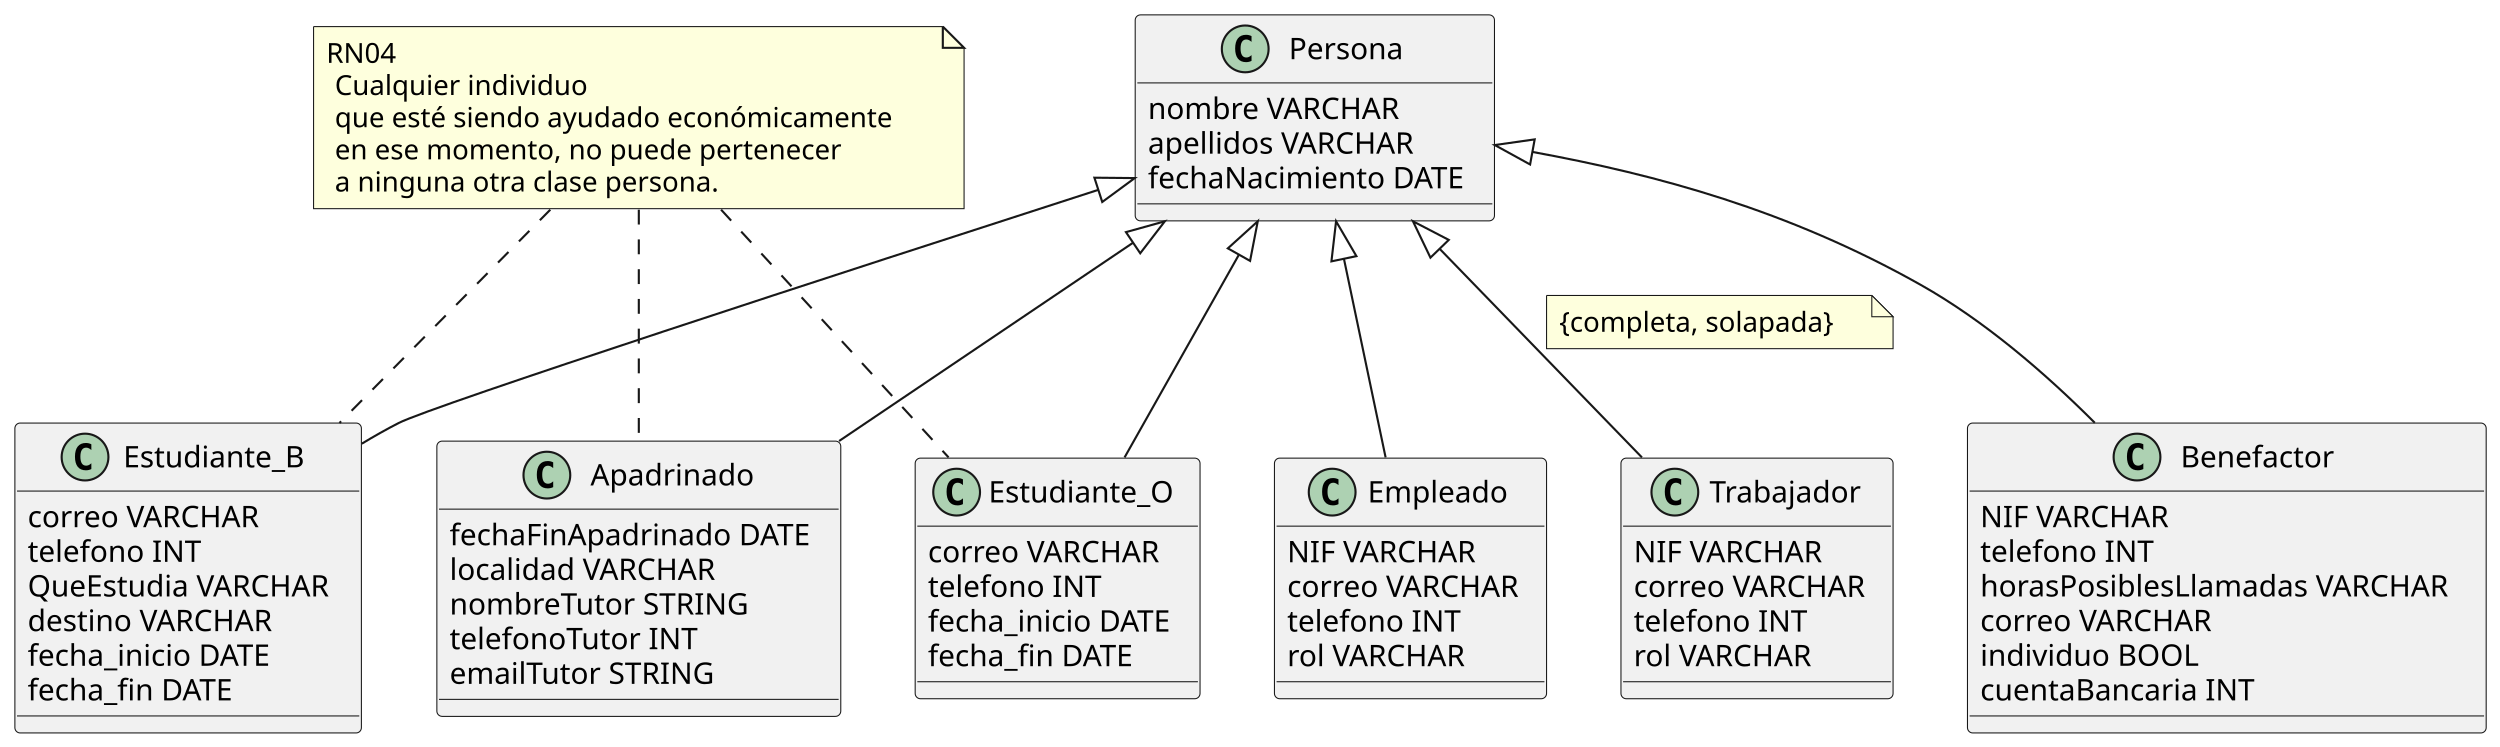
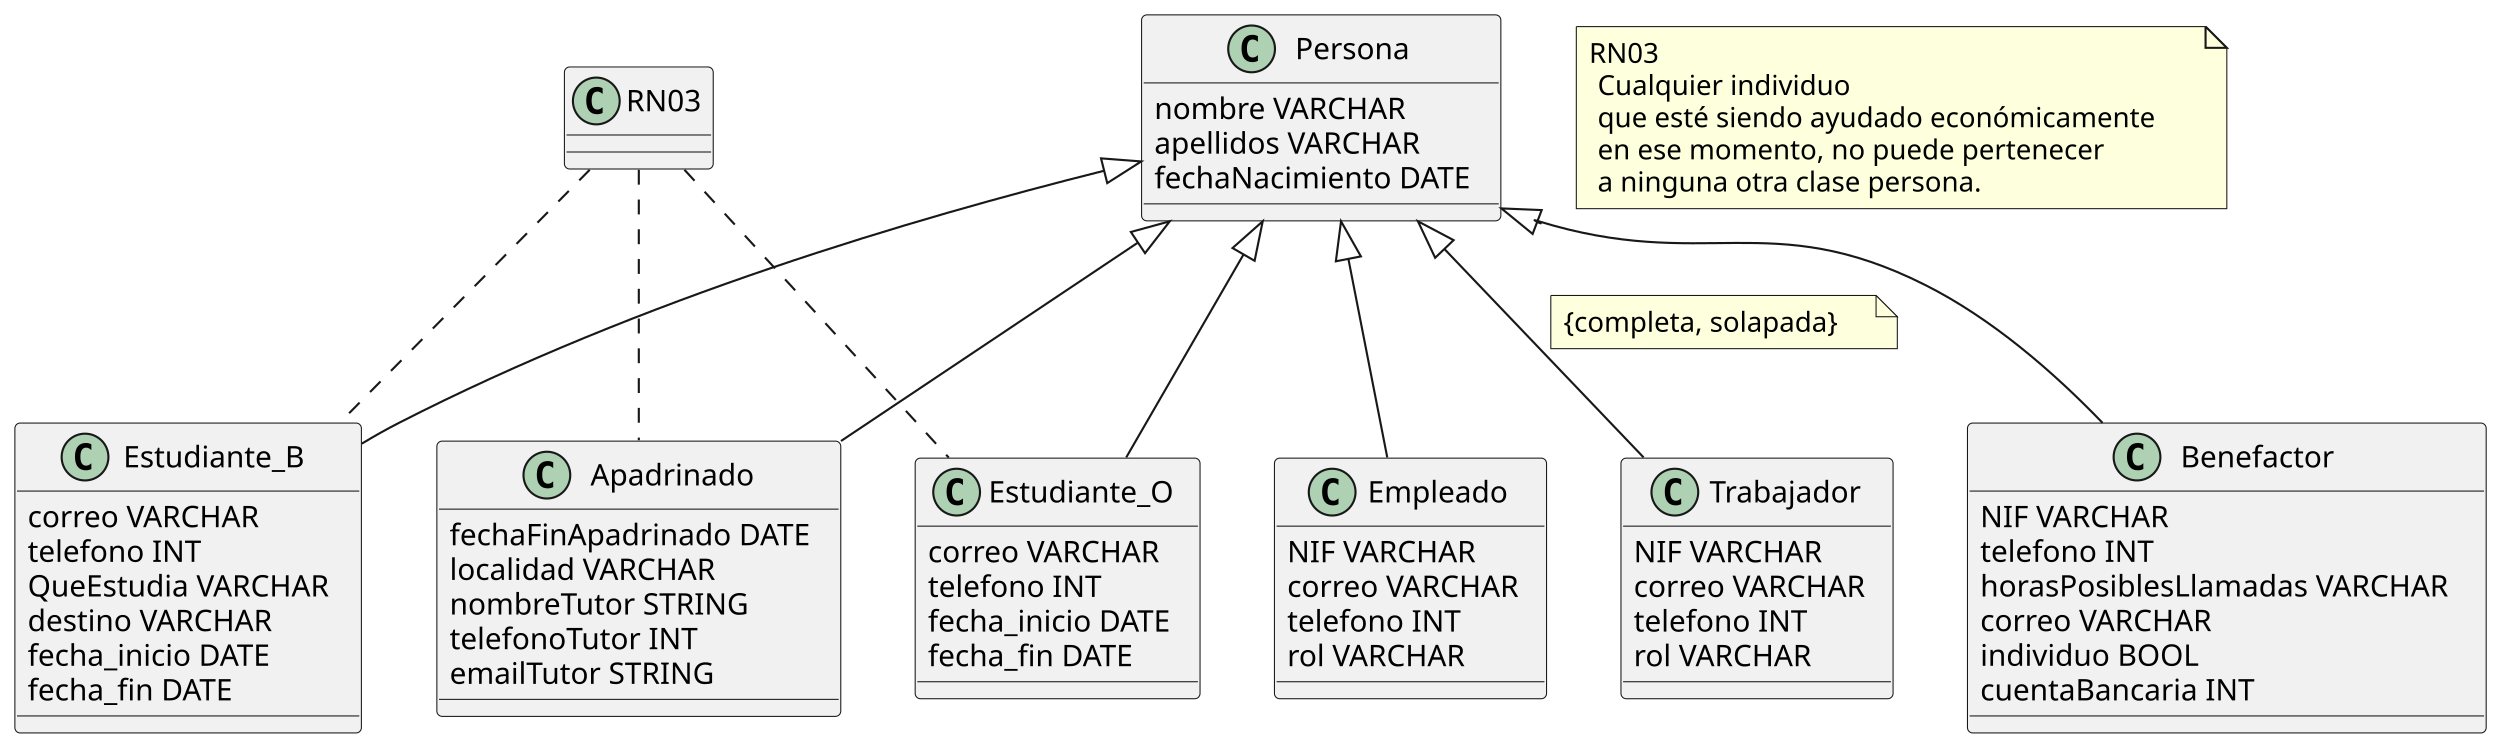
<svg xmlns="http://www.w3.org/2000/svg" contentStyleType="text/css" height="351px" preserveAspectRatio="none" style="width:1176px;height:351px;background:#FFFFFF;" version="1.1" viewBox="0 0 1176 351" width="1176px" zoomAndPan="magnify">
  <defs />
  <g>
    <g id="elem_Persona">
-       <rect codeLine="3" fill="#F1F1F1" height="96.891" id="Persona" rx="2.5" ry="2.5" style="stroke:#181818;stroke-width:0.5;" width="169" x="534" y="7" />
-       <ellipse cx="585.75" cy="23" fill="#ADD1B2" rx="11" ry="11" style="stroke:#181818;stroke-width:1.0;" />
-       <path d="M588.719,28.641 Q588.141,28.938 587.5,29.078 Q586.859,29.234 586.156,29.234 Q583.656,29.234 582.328,27.594 Q581.016,25.938 581.016,22.812 Q581.016,19.688 582.328,18.031 Q583.656,16.375 586.156,16.375 Q586.859,16.375 587.5,16.531 Q588.156,16.688 588.719,16.984 L588.719,19.703 Q588.094,19.125 587.5,18.859 Q586.906,18.578 586.281,18.578 Q584.938,18.578 584.25,19.656 Q583.562,20.719 583.562,22.812 Q583.562,24.906 584.25,25.984 Q584.938,27.047 586.281,27.047 Q586.906,27.047 587.5,26.781 Q588.094,26.5 588.719,25.922 L588.719,28.641 Z " fill="#000000" />
-       <text fill="#000000" font-family="sans-serif" font-size="14" lengthAdjust="spacing" textLength="57" x="606.25" y="27.847">Persona</text>
-       <line style="stroke:#181818;stroke-width:0.5;" x1="535" x2="702" y1="39" y2="39" />
-       <text fill="#000000" font-family="sans-serif" font-size="14" lengthAdjust="spacing" textLength="125" x="540" y="55.995">nombre VARCHAR</text>
-       <text fill="#000000" font-family="sans-serif" font-size="14" lengthAdjust="spacing" textLength="132" x="540" y="72.292">apellidos VARCHAR</text>
-       <text fill="#000000" font-family="sans-serif" font-size="14" lengthAdjust="spacing" textLength="157" x="540" y="88.589">fechaNacimiento DATE</text>
-       <line style="stroke:#181818;stroke-width:0.5;" x1="535" x2="702" y1="95.891" y2="95.891" />
+       <rect codeLine="3" fill="#F1F1F1" height="96.891" id="Persona" rx="2.5" ry="2.5" style="stroke:#181818;stroke-width:0.5;" width="169" x="537" y="7" />
+       <ellipse cx="588.75" cy="23" fill="#ADD1B2" rx="11" ry="11" style="stroke:#181818;stroke-width:1.0;" />
+       <path d="M591.719,28.641 Q591.141,28.938 590.5,29.078 Q589.859,29.234 589.156,29.234 Q586.656,29.234 585.328,27.594 Q584.016,25.938 584.016,22.812 Q584.016,19.688 585.328,18.031 Q586.656,16.375 589.156,16.375 Q589.859,16.375 590.5,16.531 Q591.156,16.688 591.719,16.984 L591.719,19.703 Q591.094,19.125 590.5,18.859 Q589.906,18.578 589.281,18.578 Q587.938,18.578 587.25,19.656 Q586.562,20.719 586.562,22.812 Q586.562,24.906 587.25,25.984 Q587.938,27.047 589.281,27.047 Q589.906,27.047 590.5,26.781 Q591.094,26.5 591.719,25.922 L591.719,28.641 Z " fill="#000000" />
+       <text fill="#000000" font-family="sans-serif" font-size="14" lengthAdjust="spacing" textLength="57" x="609.25" y="27.847">Persona</text>
+       <line style="stroke:#181818;stroke-width:0.5;" x1="538" x2="705" y1="39" y2="39" />
+       <text fill="#000000" font-family="sans-serif" font-size="14" lengthAdjust="spacing" textLength="125" x="543" y="55.995">nombre VARCHAR</text>
+       <text fill="#000000" font-family="sans-serif" font-size="14" lengthAdjust="spacing" textLength="132" x="543" y="72.292">apellidos VARCHAR</text>
+       <text fill="#000000" font-family="sans-serif" font-size="14" lengthAdjust="spacing" textLength="157" x="543" y="88.589">fechaNacimiento DATE</text>
+       <line style="stroke:#181818;stroke-width:0.5;" x1="538" x2="705" y1="95.891" y2="95.891" />
    </g>
    <g id="elem_Apadrinado">
      <rect codeLine="60" fill="#F1F1F1" height="129.484" id="Apadrinado" rx="2.5" ry="2.5" style="stroke:#181818;stroke-width:0.5;" width="190" x="205.5" y="207.5" />
      <ellipse cx="257.25" cy="223.5" fill="#ADD1B2" rx="11" ry="11" style="stroke:#181818;stroke-width:1.0;" />
      <path d="M260.219,229.141 Q259.641,229.438 259,229.578 Q258.359,229.734 257.656,229.734 Q255.156,229.734 253.828,228.094 Q252.516,226.438 252.516,223.312 Q252.516,220.188 253.828,218.531 Q255.156,216.875 257.656,216.875 Q258.359,216.875 259,217.031 Q259.656,217.188 260.219,217.484 L260.219,220.203 Q259.594,219.625 259,219.359 Q258.406,219.078 257.781,219.078 Q256.438,219.078 255.75,220.156 Q255.062,221.219 255.062,223.312 Q255.062,225.406 255.75,226.484 Q256.438,227.547 257.781,227.547 Q258.406,227.547 259,227.281 Q259.594,227 260.219,226.422 L260.219,229.141 Z " fill="#000000" />
      <text fill="#000000" font-family="sans-serif" font-size="14" lengthAdjust="spacing" textLength="78" x="277.75" y="228.347">Apadrinado</text>
      <line style="stroke:#181818;stroke-width:0.5;" x1="206.5" x2="394.5" y1="239.5" y2="239.5" />
      <text fill="#000000" font-family="sans-serif" font-size="14" lengthAdjust="spacing" textLength="178" x="211.5" y="256.495">fechaFinApadrinado DATE</text>
      <text fill="#000000" font-family="sans-serif" font-size="14" lengthAdjust="spacing" textLength="131" x="211.5" y="272.792">localidad VARCHAR</text>
      <text fill="#000000" font-family="sans-serif" font-size="14" lengthAdjust="spacing" textLength="147" x="211.5" y="289.089">nombreTutor STRING</text>
      <text fill="#000000" font-family="sans-serif" font-size="14" lengthAdjust="spacing" textLength="120" x="211.5" y="305.386">telefonoTutor INT</text>
      <text fill="#000000" font-family="sans-serif" font-size="14" lengthAdjust="spacing" textLength="129" x="211.5" y="321.683">emailTutor STRING</text>
      <line style="stroke:#181818;stroke-width:0.5;" x1="206.5" x2="394.5" y1="328.984" y2="328.984" />
    </g>
    <g id="elem_Estudiante_O">
      <rect codeLine="53" fill="#F1F1F1" height="113.188" id="Estudiante_O" rx="2.5" ry="2.5" style="stroke:#181818;stroke-width:0.5;" width="134" x="430.5" y="215.5" />
      <ellipse cx="450" cy="231.5" fill="#ADD1B2" rx="11" ry="11" style="stroke:#181818;stroke-width:1.0;" />
      <path d="M452.969,237.141 Q452.391,237.438 451.75,237.578 Q451.109,237.734 450.406,237.734 Q447.906,237.734 446.578,236.094 Q445.266,234.438 445.266,231.312 Q445.266,228.188 446.578,226.531 Q447.906,224.875 450.406,224.875 Q451.109,224.875 451.75,225.031 Q452.406,225.188 452.969,225.484 L452.969,228.203 Q452.344,227.625 451.75,227.359 Q451.156,227.078 450.531,227.078 Q449.188,227.078 448.5,228.156 Q447.812,229.219 447.812,231.312 Q447.812,233.406 448.5,234.484 Q449.188,235.547 450.531,235.547 Q451.156,235.547 451.75,235.281 Q452.344,235 452.969,234.422 L452.969,237.141 Z " fill="#000000" />
      <text fill="#000000" font-family="sans-serif" font-size="14" lengthAdjust="spacing" textLength="92" x="465" y="236.347">Estudiante_O</text>
      <line style="stroke:#181818;stroke-width:0.5;" x1="431.5" x2="563.5" y1="247.5" y2="247.5" />
      <text fill="#000000" font-family="sans-serif" font-size="14" lengthAdjust="spacing" textLength="116" x="436.5" y="264.495">correo VARCHAR</text>
      <text fill="#000000" font-family="sans-serif" font-size="14" lengthAdjust="spacing" textLength="83" x="436.5" y="280.792">telefono INT</text>
      <text fill="#000000" font-family="sans-serif" font-size="14" lengthAdjust="spacing" textLength="122" x="436.5" y="297.089">fecha_inicio DATE</text>
      <text fill="#000000" font-family="sans-serif" font-size="14" lengthAdjust="spacing" textLength="103" x="436.5" y="313.386">fecha_fin DATE</text>
      <line style="stroke:#181818;stroke-width:0.5;" x1="431.5" x2="563.5" y1="320.688" y2="320.688" />
    </g>
    <g id="elem_Estudiante_B">
      <rect codeLine="44" fill="#F1F1F1" height="145.781" id="Estudiante_B" rx="2.5" ry="2.5" style="stroke:#181818;stroke-width:0.5;" width="163" x="7" y="199" />
      <ellipse cx="40" cy="215" fill="#ADD1B2" rx="11" ry="11" style="stroke:#181818;stroke-width:1.0;" />
      <path d="M42.969,220.641 Q42.391,220.938 41.75,221.078 Q41.109,221.234 40.406,221.234 Q37.906,221.234 36.578,219.594 Q35.266,217.938 35.266,214.812 Q35.266,211.688 36.578,210.031 Q37.906,208.375 40.406,208.375 Q41.109,208.375 41.75,208.531 Q42.406,208.688 42.969,208.984 L42.969,211.703 Q42.344,211.125 41.75,210.859 Q41.156,210.578 40.531,210.578 Q39.188,210.578 38.5,211.656 Q37.812,212.719 37.812,214.812 Q37.812,216.906 38.5,217.984 Q39.188,219.047 40.531,219.047 Q41.156,219.047 41.75,218.781 Q42.344,218.5 42.969,217.922 L42.969,220.641 Z " fill="#000000" />
      <text fill="#000000" font-family="sans-serif" font-size="14" lengthAdjust="spacing" textLength="91" x="58" y="219.847">Estudiante_B</text>
      <line style="stroke:#181818;stroke-width:0.5;" x1="8" x2="169" y1="231" y2="231" />
      <text fill="#000000" font-family="sans-serif" font-size="14" lengthAdjust="spacing" textLength="116" x="13" y="247.995">correo VARCHAR</text>
      <text fill="#000000" font-family="sans-serif" font-size="14" lengthAdjust="spacing" textLength="83" x="13" y="264.292">telefono INT</text>
      <text fill="#000000" font-family="sans-serif" font-size="14" lengthAdjust="spacing" textLength="151" x="13" y="280.589">QueEstudia VARCHAR</text>
      <text fill="#000000" font-family="sans-serif" font-size="14" lengthAdjust="spacing" textLength="123" x="13" y="296.886">destino VARCHAR</text>
      <text fill="#000000" font-family="sans-serif" font-size="14" lengthAdjust="spacing" textLength="122" x="13" y="313.183">fecha_inicio DATE</text>
      <text fill="#000000" font-family="sans-serif" font-size="14" lengthAdjust="spacing" textLength="103" x="13" y="329.479">fecha_fin DATE</text>
      <line style="stroke:#181818;stroke-width:0.5;" x1="8" x2="169" y1="336.781" y2="336.781" />
    </g>
    <g id="elem_Benefactor">
      <rect codeLine="35" fill="#F1F1F1" height="145.781" id="Benefactor" rx="2.5" ry="2.5" style="stroke:#181818;stroke-width:0.5;" width="244" x="925.5" y="199" />
      <ellipse cx="1005.25" cy="215" fill="#ADD1B2" rx="11" ry="11" style="stroke:#181818;stroke-width:1.0;" />
      <path d="M1008.219,220.641 Q1007.641,220.938 1007,221.078 Q1006.359,221.234 1005.656,221.234 Q1003.156,221.234 1001.828,219.594 Q1000.516,217.938 1000.516,214.812 Q1000.516,211.688 1001.828,210.031 Q1003.156,208.375 1005.656,208.375 Q1006.359,208.375 1007,208.531 Q1007.656,208.688 1008.219,208.984 L1008.219,211.703 Q1007.594,211.125 1007,210.859 Q1006.406,210.578 1005.781,210.578 Q1004.438,210.578 1003.75,211.656 Q1003.062,212.719 1003.062,214.812 Q1003.062,216.906 1003.75,217.984 Q1004.438,219.047 1005.781,219.047 Q1006.406,219.047 1007,218.781 Q1007.594,218.5 1008.219,217.922 L1008.219,220.641 Z " fill="#000000" />
      <text fill="#000000" font-family="sans-serif" font-size="14" lengthAdjust="spacing" textLength="76" x="1025.75" y="219.847">Benefactor</text>
      <line style="stroke:#181818;stroke-width:0.5;" x1="926.5" x2="1168.5" y1="231" y2="231" />
      <text fill="#000000" font-family="sans-serif" font-size="14" lengthAdjust="spacing" textLength="92" x="931.5" y="247.995">NIF VARCHAR</text>
      <text fill="#000000" font-family="sans-serif" font-size="14" lengthAdjust="spacing" textLength="83" x="931.5" y="264.292">telefono INT</text>
      <text fill="#000000" font-family="sans-serif" font-size="14" lengthAdjust="spacing" textLength="232" x="931.5" y="280.589">horasPosiblesLlamadas VARCHAR</text>
      <text fill="#000000" font-family="sans-serif" font-size="14" lengthAdjust="spacing" textLength="116" x="931.5" y="296.886">correo VARCHAR</text>
      <text fill="#000000" font-family="sans-serif" font-size="14" lengthAdjust="spacing" textLength="104" x="931.5" y="313.183">individuo BOOL</text>
      <text fill="#000000" font-family="sans-serif" font-size="14" lengthAdjust="spacing" textLength="133" x="931.5" y="329.479">cuentaBancaria INT</text>
      <line style="stroke:#181818;stroke-width:0.5;" x1="926.5" x2="1168.5" y1="336.781" y2="336.781" />
    </g>
    <g id="elem_Empleado">
      <rect codeLine="28" fill="#F1F1F1" height="113.188" id="Empleado" rx="2.5" ry="2.5" style="stroke:#181818;stroke-width:0.5;" width="128" x="599.5" y="215.5" />
      <ellipse cx="626.65" cy="231.5" fill="#ADD1B2" rx="11" ry="11" style="stroke:#181818;stroke-width:1.0;" />
      <path d="M629.619,237.141 Q629.041,237.438 628.4,237.578 Q627.759,237.734 627.056,237.734 Q624.556,237.734 623.228,236.094 Q621.916,234.438 621.916,231.312 Q621.916,228.188 623.228,226.531 Q624.556,224.875 627.056,224.875 Q627.759,224.875 628.4,225.031 Q629.056,225.188 629.619,225.484 L629.619,228.203 Q628.994,227.625 628.4,227.359 Q627.806,227.078 627.181,227.078 Q625.837,227.078 625.15,228.156 Q624.462,229.219 624.462,231.312 Q624.462,233.406 625.15,234.484 Q625.837,235.547 627.181,235.547 Q627.806,235.547 628.4,235.281 Q628.994,235 629.619,234.422 L629.619,237.141 Z " fill="#000000" />
      <text fill="#000000" font-family="sans-serif" font-size="14" lengthAdjust="spacing" textLength="69" x="643.35" y="236.347">Empleado</text>
      <line style="stroke:#181818;stroke-width:0.5;" x1="600.5" x2="726.5" y1="247.5" y2="247.5" />
      <text fill="#000000" font-family="sans-serif" font-size="14" lengthAdjust="spacing" textLength="92" x="605.5" y="264.495">NIF VARCHAR</text>
      <text fill="#000000" font-family="sans-serif" font-size="14" lengthAdjust="spacing" textLength="116" x="605.5" y="280.792">correo VARCHAR</text>
      <text fill="#000000" font-family="sans-serif" font-size="14" lengthAdjust="spacing" textLength="83" x="605.5" y="297.089">telefono INT</text>
      <text fill="#000000" font-family="sans-serif" font-size="14" lengthAdjust="spacing" textLength="88" x="605.5" y="313.386">rol VARCHAR</text>
      <line style="stroke:#181818;stroke-width:0.5;" x1="600.5" x2="726.5" y1="320.688" y2="320.688" />
    </g>
    <g id="elem_Trabajador">
      <rect codeLine="21" fill="#F1F1F1" height="113.188" id="Trabajador" rx="2.5" ry="2.5" style="stroke:#181818;stroke-width:0.5;" width="128" x="762.5" y="215.5" />
      <ellipse cx="787.85" cy="231.5" fill="#ADD1B2" rx="11" ry="11" style="stroke:#181818;stroke-width:1.0;" />
      <path d="M790.819,237.141 Q790.241,237.438 789.6,237.578 Q788.959,237.734 788.256,237.734 Q785.756,237.734 784.428,236.094 Q783.116,234.438 783.116,231.312 Q783.116,228.188 784.428,226.531 Q785.756,224.875 788.256,224.875 Q788.959,224.875 789.6,225.031 Q790.256,225.188 790.819,225.484 L790.819,228.203 Q790.194,227.625 789.6,227.359 Q789.006,227.078 788.381,227.078 Q787.038,227.078 786.35,228.156 Q785.663,229.219 785.663,231.312 Q785.663,233.406 786.35,234.484 Q787.038,235.547 788.381,235.547 Q789.006,235.547 789.6,235.281 Q790.194,235 790.819,234.422 L790.819,237.141 Z " fill="#000000" />
      <text fill="#000000" font-family="sans-serif" font-size="14" lengthAdjust="spacing" textLength="73" x="804.15" y="236.347">Trabajador</text>
      <line style="stroke:#181818;stroke-width:0.5;" x1="763.5" x2="889.5" y1="247.5" y2="247.5" />
      <text fill="#000000" font-family="sans-serif" font-size="14" lengthAdjust="spacing" textLength="92" x="768.5" y="264.495">NIF VARCHAR</text>
      <text fill="#000000" font-family="sans-serif" font-size="14" lengthAdjust="spacing" textLength="116" x="768.5" y="280.792">correo VARCHAR</text>
      <text fill="#000000" font-family="sans-serif" font-size="14" lengthAdjust="spacing" textLength="83" x="768.5" y="297.089">telefono INT</text>
      <text fill="#000000" font-family="sans-serif" font-size="14" lengthAdjust="spacing" textLength="88" x="768.5" y="313.386">rol VARCHAR</text>
      <line style="stroke:#181818;stroke-width:0.5;" x1="763.5" x2="889.5" y1="320.688" y2="320.688" />
    </g>
    <g id="elem_RN04">
-       <path d="M147.5,12.5 L147.5,98.164 L453.5,98.164 L453.5,22.5 L443.5,12.5 L147.5,12.5 " fill="#FEFFDD" style="stroke:#181818;stroke-width:0.5;" />
-       <path d="M443.5,12.5 L443.5,22.5 L453.5,22.5 L443.5,12.5 " fill="#FEFFDD" style="stroke:#181818;stroke-width:1.0;" />
-       <text fill="#000000" font-family="sans-serif" font-size="13" lengthAdjust="spacing" textLength="34" x="153.5" y="29.567">RN04</text>
-       <text fill="#000000" font-family="sans-serif" font-size="13" lengthAdjust="spacing" textLength="120" x="157.5" y="44.7">Cualquier individuo</text>
-       <text fill="#000000" font-family="sans-serif" font-size="13" lengthAdjust="spacing" textLength="277" x="157.5" y="59.833">que esté siendo ayudado económicamente</text>
-       <text fill="#000000" font-family="sans-serif" font-size="13" lengthAdjust="spacing" textLength="252" x="157.5" y="74.965">en ese momento, no puede pertenecer</text>
-       <text fill="#000000" font-family="sans-serif" font-size="13" lengthAdjust="spacing" textLength="190" x="157.5" y="90.098">a ninguna otra clase persona.</text>
+       <path d="M741.5,12.5 L741.5,98.164 L1047.5,98.164 L1047.5,22.5 L1037.5,12.5 L741.5,12.5 " fill="#FEFFDD" style="stroke:#181818;stroke-width:0.5;" />
+       <path d="M1037.5,12.5 L1037.5,22.5 L1047.5,22.5 L1037.5,12.5 " fill="#FEFFDD" style="stroke:#181818;stroke-width:1.0;" />
+       <text fill="#000000" font-family="sans-serif" font-size="13" lengthAdjust="spacing" textLength="34" x="747.5" y="29.567">RN03</text>
+       <text fill="#000000" font-family="sans-serif" font-size="13" lengthAdjust="spacing" textLength="120" x="751.5" y="44.7">Cualquier individuo</text>
+       <text fill="#000000" font-family="sans-serif" font-size="13" lengthAdjust="spacing" textLength="277" x="751.5" y="59.833">que esté siendo ayudado económicamente</text>
+       <text fill="#000000" font-family="sans-serif" font-size="13" lengthAdjust="spacing" textLength="252" x="751.5" y="74.965">en ese momento, no puede pertenecer</text>
+       <text fill="#000000" font-family="sans-serif" font-size="13" lengthAdjust="spacing" textLength="190" x="751.5" y="90.098">a ninguna otra clase persona.</text>
+     </g>
+     <g id="elem_RN03">
+       <rect fill="#F1F1F1" height="48" id="RN03" rx="2.5" ry="2.5" style="stroke:#181818;stroke-width:0.5;" width="70" x="265.5" y="31.5" />
+       <ellipse cx="280.5" cy="47.5" fill="#ADD1B2" rx="11" ry="11" style="stroke:#181818;stroke-width:1.0;" />
+       <path d="M283.469,53.141 Q282.891,53.438 282.25,53.578 Q281.609,53.734 280.906,53.734 Q278.406,53.734 277.078,52.094 Q275.766,50.438 275.766,47.312 Q275.766,44.188 277.078,42.531 Q278.406,40.875 280.906,40.875 Q281.609,40.875 282.25,41.031 Q282.906,41.188 283.469,41.484 L283.469,44.203 Q282.844,43.625 282.25,43.359 Q281.656,43.078 281.031,43.078 Q279.688,43.078 279,44.156 Q278.312,45.219 278.312,47.312 Q278.312,49.406 279,50.484 Q279.688,51.547 281.031,51.547 Q281.656,51.547 282.25,51.281 Q282.844,51 283.469,50.422 L283.469,53.141 Z " fill="#000000" />
+       <text fill="#000000" font-family="sans-serif" font-size="14" lengthAdjust="spacing" textLength="38" x="294.5" y="52.347">RN03</text>
+       <line style="stroke:#181818;stroke-width:0.5;" x1="266.5" x2="334.5" y1="63.5" y2="63.5" />
+       <line style="stroke:#181818;stroke-width:0.5;" x1="266.5" x2="334.5" y1="71.5" y2="71.5" />
    </g>
    <g id="link_Persona_Apadrinado">
-       <path codeLine="11" d="M533.008,114.166 C487.898,144.596 443.8,174.34 394.71,207.45 " fill="none" id="Persona-backto-Apadrinado" style="stroke:#181818;stroke-width:1.0;" />
-       <polygon fill="none" points="547.93,104.1,529.652,109.192,536.363,119.14,547.93,104.1" style="stroke:#181818;stroke-width:1.0;" />
+       <path codeLine="11" d="M535.295,114.102 C489.765,144.532 445.15,174.34 395.6,207.45 " fill="none" id="Persona-backto-Apadrinado" style="stroke:#181818;stroke-width:1.0;" />
+       <polygon fill="none" points="550.26,104.1,531.961,109.114,538.629,119.091,550.26,104.1" style="stroke:#181818;stroke-width:1.0;" />
    </g>
    <g id="link_Persona_Estudiante_O">
-       <path codeLine="12" d="M582.808,119.779 C564.288,152.619 548.44,180.7 528.99,215.18 " fill="none" id="Persona-backto-Estudiante_O" style="stroke:#181818;stroke-width:1.0;" />
-       <polygon fill="none" points="591.65,104.1,577.582,116.831,588.034,122.726,591.65,104.1" style="stroke:#181818;stroke-width:1.0;" />
+       <path codeLine="12" d="M584.973,119.684 C565.993,152.524 549.7,180.7 529.77,215.18 " fill="none" id="Persona-backto-Estudiante_O" style="stroke:#181818;stroke-width:1.0;" />
+       <polygon fill="none" points="593.98,104.1,579.778,116.682,590.168,122.687,593.98,104.1" style="stroke:#181818;stroke-width:1.0;" />
    </g>
    <g id="link_Persona_Estudiante_B">
-       <path codeLine="13" d="M516.65,89.299 C395.7,128.339 203.39,190.85 187.5,199 C181.73,201.96 175.93,205.23 170.19,208.71 " fill="none" id="Persona-backto-Estudiante_B" style="stroke:#181818;stroke-width:1.0;" />
-       <polygon fill="none" points="533.78,83.77,514.807,83.589,518.493,95.009,533.78,83.77" style="stroke:#181818;stroke-width:1.0;" />
+       <path codeLine="13" d="M519.39,80.315 C429.6,102.815 302.57,140.11 187.5,199 C181.73,201.95 175.93,205.22 170.19,208.7 " fill="none" id="Persona-backto-Estudiante_B" style="stroke:#181818;stroke-width:1.0;" />
+       <polygon fill="none" points="536.85,75.94,517.931,74.495,520.848,86.135,536.85,75.94" style="stroke:#181818;stroke-width:1.0;" />
    </g>
    <g id="link_Persona_Benefactor">
-       <path codeLine="14" d="M720.836,71.47 C779.856,82.27 841.18,98.89 903.5,134 C933.41,150.85 961.83,175.3 985.39,198.89 " fill="none" id="Persona-backto-Benefactor" style="stroke:#181818;stroke-width:1.0;" />
-       <polygon fill="none" points="703.13,68.23,719.756,77.372,721.916,65.568,703.13,68.23" style="stroke:#181818;stroke-width:1.0;" />
+       <path codeLine="14" d="M723.079,104.427 C728.849,106.617 717.81,102.24 723.5,104 C801.83,128.2 832.24,97.21 905.5,134 C936.72,149.68 965.61,174.62 989.06,198.94 " fill="none" id="Persona-backto-Benefactor" style="stroke:#181818;stroke-width:1.0;" />
+       <polygon fill="none" points="706.25,98.04,720.949,110.037,725.208,98.818,706.25,98.04" style="stroke:#181818;stroke-width:1.0;" />
    </g>
    <g id="link_Persona_Empleado">
-       <path codeLine="15" d="M632.181,121.718 C639.061,154.558 644.56,180.7 651.79,215.18 " fill="none" id="Persona-backto-Empleado" style="stroke:#181818;stroke-width:1.0;" />
-       <polygon fill="none" points="628.49,104.1,626.308,122.948,638.053,120.487,628.49,104.1" style="stroke:#181818;stroke-width:1.0;" />
+       <path codeLine="15" d="M634.279,121.765 C640.709,154.605 645.82,180.7 652.57,215.18 " fill="none" id="Persona-backto-Empleado" style="stroke:#181818;stroke-width:1.0;" />
+       <polygon fill="none" points="630.82,104.1,628.39,122.918,640.167,120.612,630.82,104.1" style="stroke:#181818;stroke-width:1.0;" />
    </g>
    <g id="link_Persona_Trabajador">
-       <path codeLine="16" d="M677.19,117.023 C709.03,149.863 738.94,180.7 772.37,215.18 " fill="none" id="Persona-backto-Trabajador" style="stroke:#181818;stroke-width:1.0;" />
-       <polygon fill="none" points="664.66,104.1,672.882,121.2,681.497,112.847,664.66,104.1" style="stroke:#181818;stroke-width:1.0;" />
-       <path d="M727.5,139 L727.5,164 L890.5,164 L890.5,149 L880.5,139 L727.5,139 " fill="#FEFFDD" style="stroke:#181818;stroke-width:0.5;" />
-       <path d="M880.5,139 L880.5,149 L890.5,149 L880.5,139 " fill="#FEFFDD" style="stroke:#181818;stroke-width:0.5;" />
-       <text fill="#000000" font-family="sans-serif" font-size="13" lengthAdjust="spacing" textLength="142" x="733.5" y="156.067">{completa, solapada}</text>
+       <path codeLine="16" d="M679.433,117.116 C710.803,149.956 740.2,180.7 773.15,215.18 " fill="none" id="Persona-backto-Trabajador" style="stroke:#181818;stroke-width:1.0;" />
+       <polygon fill="none" points="667,104.1,675.095,121.26,683.772,112.972,667,104.1" style="stroke:#181818;stroke-width:1.0;" />
+       <path d="M729.5,139 L729.5,164 L892.5,164 L892.5,149 L882.5,139 L729.5,139 " fill="#FEFFDD" style="stroke:#181818;stroke-width:0.5;" />
+       <path d="M882.5,139 L882.5,149 L892.5,149 L882.5,139 " fill="#FEFFDD" style="stroke:#181818;stroke-width:0.5;" />
+       <text fill="#000000" font-family="sans-serif" font-size="13" lengthAdjust="spacing" textLength="142" x="735.5" y="156.067">{completa, solapada}</text>
    </g>
-     <g id="link_RN04_Estudiante_B">
-       <path codeLine="70" d="M258.87,98.62 C230.65,127.17 192.64,165.63 159.68,198.98 " fill="none" id="RN04-Estudiante_B" style="stroke:#181818;stroke-width:1.0;stroke-dasharray:7.0,7.0;" />
+     <g id="link_RN03_Estudiante_B">
+       <path codeLine="70" d="M277.41,79.86 C249.4,108.2 200.86,157.32 159.99,198.66 " fill="none" id="RN03-Estudiante_B" style="stroke:#181818;stroke-width:1.0;stroke-dasharray:7.0,7.0;" />
    </g>
-     <g id="link_RN04_Apadrinado">
-       <path codeLine="71" d="M300.5,98.62 C300.5,129.61 300.5,172.28 300.5,207.41 " fill="none" id="RN04-Apadrinado" style="stroke:#181818;stroke-width:1.0;stroke-dasharray:7.0,7.0;" />
+     <g id="link_RN03_Apadrinado">
+       <path codeLine="71" d="M300.5,79.86 C300.5,110.16 300.5,164.19 300.5,207.1 " fill="none" id="RN03-Apadrinado" style="stroke:#181818;stroke-width:1.0;stroke-dasharray:7.0,7.0;" />
    </g>
-     <g id="link_RN04_Estudiante_O">
-       <path codeLine="72" d="M339.19,98.62 C369.78,131.93 412.75,178.73 446.21,215.16 " fill="none" id="RN04-Estudiante_O" style="stroke:#181818;stroke-width:1.0;stroke-dasharray:7.0,7.0;" />
+     <g id="link_RN03_Estudiante_O">
+       <path codeLine="72" d="M321.96,79.86 C351.58,112.11 405.9,171.26 446.3,215.25 " fill="none" id="RN03-Estudiante_O" style="stroke:#181818;stroke-width:1.0;stroke-dasharray:7.0,7.0;" />
    </g>
  </g>
</svg>
